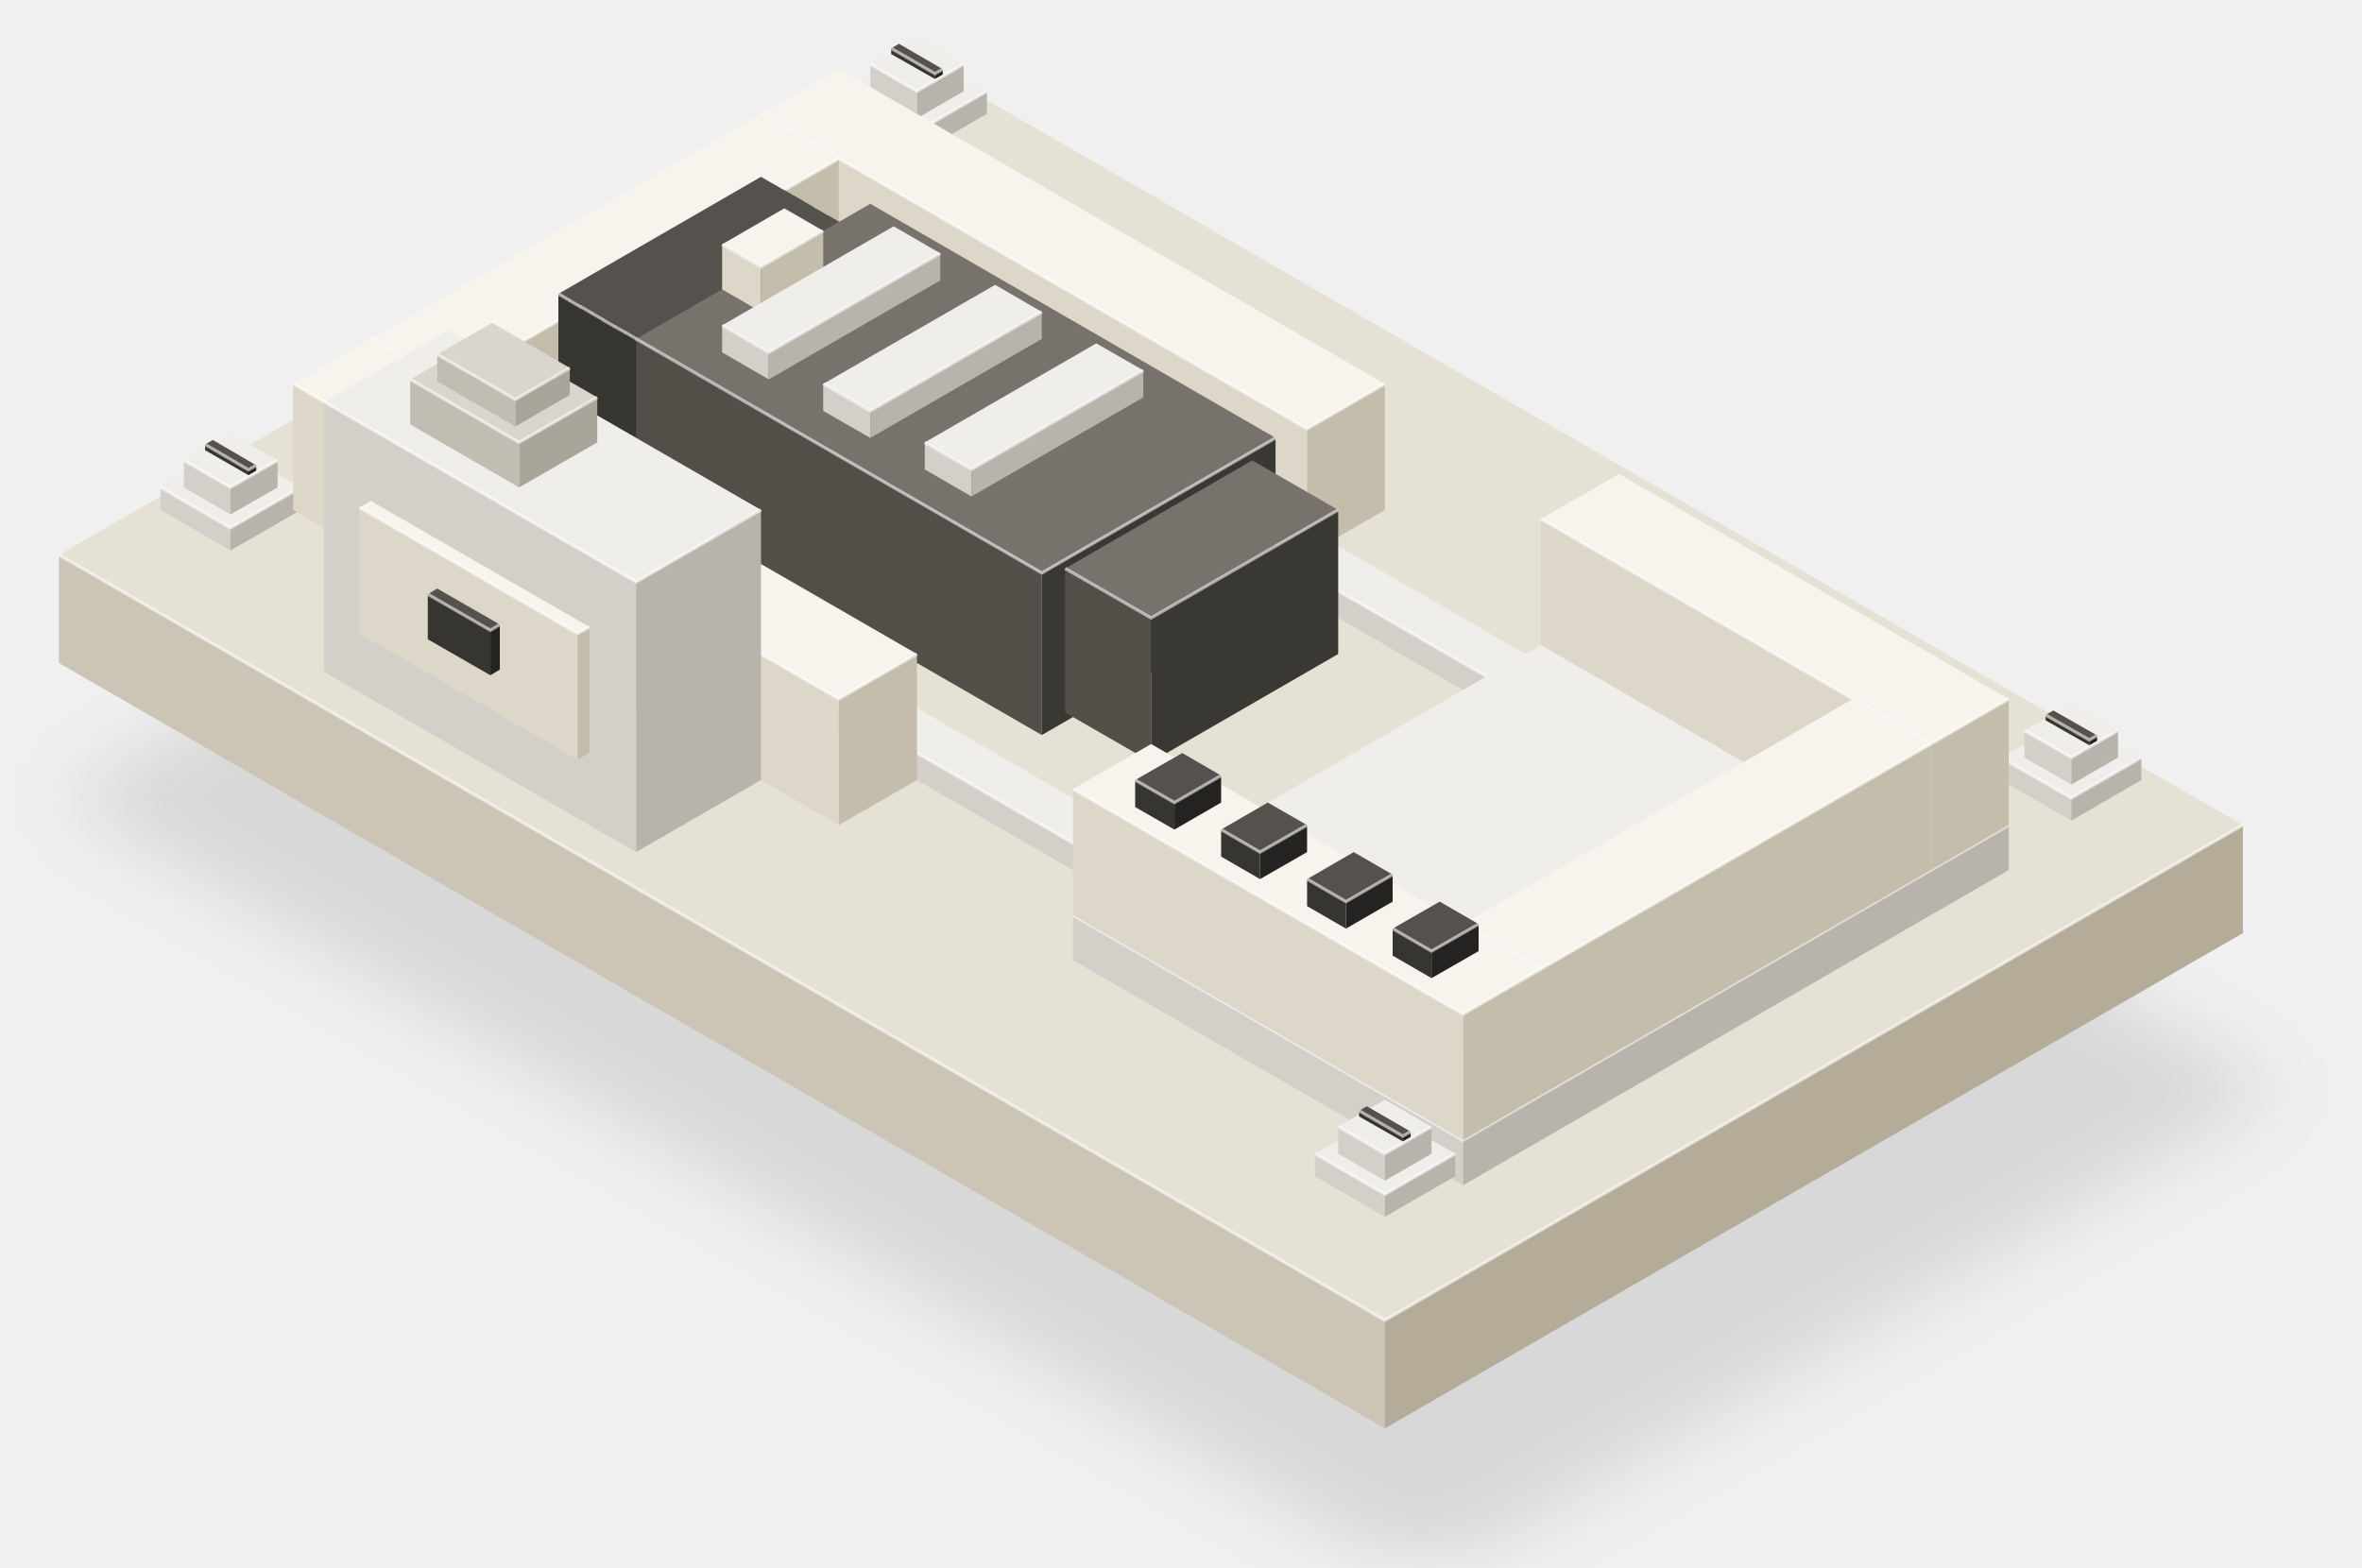
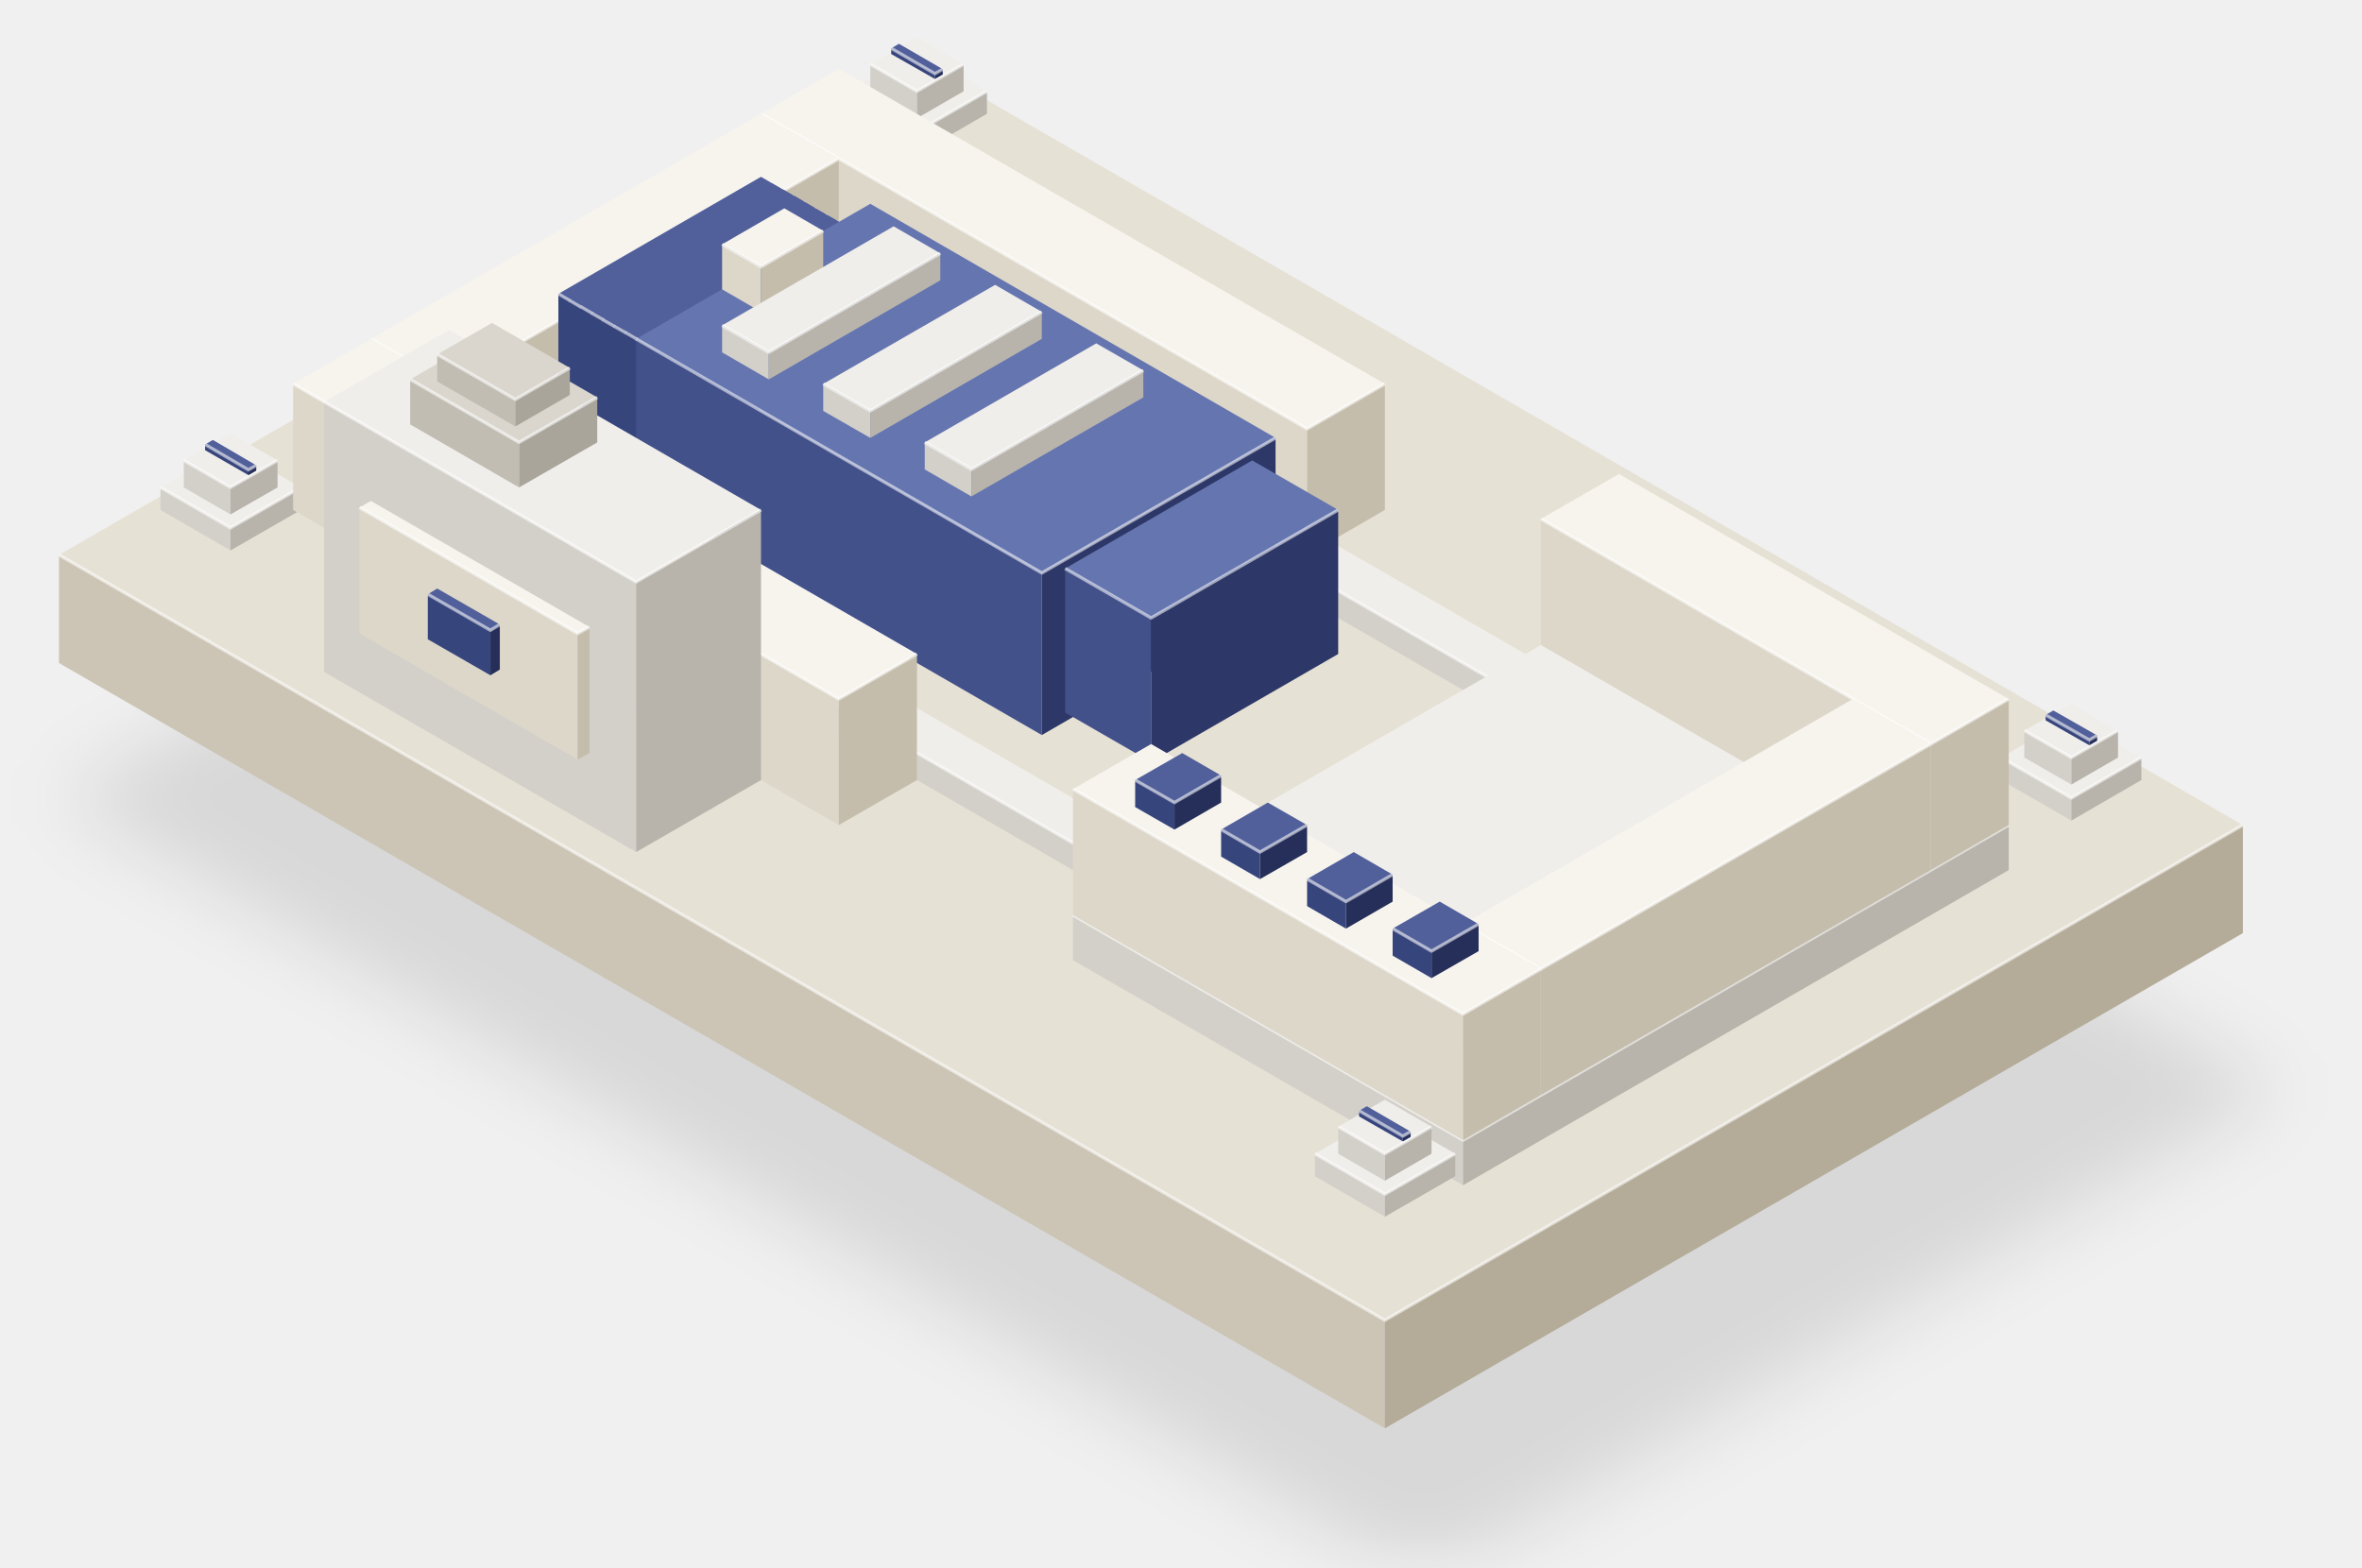
<svg xmlns="http://www.w3.org/2000/svg" viewBox="-224 -41 577 383" role="img" aria-label="An isometric latch mechanism with its bolt retracted">
  <defs>
    <filter id="blur" x="-20%" y="-20%" width="140%" height="140%">
      <feGaussianBlur stdDeviation="9" />
    </filter>
  </defs>
  <polygon fill="#1A1917" fill-opacity=".10" filter="url(#blur)" points="0.0,33.0 333.4,225.5 123.8,346.5 -209.6,154.0" />
  <g>
    <polygon class="" fill="#CCC5B5" points="-209.6,121.0 114.3,308.0 114.3,281.6 -209.6,94.6" />
    <polygon class="" fill="#B4AC99" points="323.9,187.0 114.3,308.0 114.3,281.6 323.9,160.6" />
    <polygon class="" fill="#E6E1D5" points="0.0,-26.4 323.9,160.6 114.3,281.6 -209.6,94.6" />
    <polyline fill="none" stroke="#fff" stroke-opacity=".55" stroke-width=".8" stroke-linejoin="round" points="-209.6,94.6 114.3,281.6 323.9,160.6" />
  </g>
  <g>
    <polygon class="" fill="#D3D0CA" points="-17.1,-13.2 0.0,-3.3 0.0,-8.8 -17.1,-18.7" />
    <polygon class="" fill="#B8B4AC" points="17.1,-13.2 0.0,-3.3 0.0,-8.8 17.1,-18.7" />
    <polygon class="" fill="#F0EEEA" points="0.0,-28.6 17.1,-18.7 0.0,-8.8 -17.1,-18.7" />
    <polyline fill="none" stroke="#fff" stroke-opacity=".55" stroke-width=".8" stroke-linejoin="round" points="-17.1,-18.7 0.0,-8.8 17.1,-18.7" />
  </g>
  <g>
    <polygon class="" fill="#D3D0CA" points="-11.4,-18.7 0.0,-12.1 0.0,-18.7 -11.4,-25.3" />
    <polygon class="" fill="#B8B4AC" points="11.4,-18.7 0.0,-12.1 0.0,-18.7 11.4,-25.3" />
    <polygon class="" fill="#F0EEEA" points="0.0,-31.9 11.4,-25.3 0.0,-18.7 -11.4,-25.3" />
    <polyline fill="none" stroke="#fff" stroke-opacity=".55" stroke-width=".8" stroke-linejoin="round" points="-11.4,-25.3 0.0,-18.7 11.4,-25.3" />
  </g>
  <g>
-     <polygon class="" fill="#37352F" points="-6.3,-27.8 4.4,-21.7 4.4,-23.0 -6.3,-29.2" />
-     <polygon class="" fill="#242321" points="6.3,-22.8 4.4,-21.7 4.4,-23.0 6.3,-24.1" />
-     <polygon class="" fill="#55524D" points="-4.4,-30.3 6.3,-24.1 4.4,-23.0 -6.3,-29.2" />
+     <polygon class="" fill="#37457d" points="-6.3,-27.8 4.4,-21.7 4.4,-23.0 -6.3,-29.2" />
+     <polygon class="" fill="#252f5a" points="6.3,-22.8 4.4,-21.7 4.4,-23.0 6.3,-24.1" />
+     <polygon class="" fill="#51609a" points="-4.4,-30.3 6.3,-24.1 4.4,-23.0 -6.3,-29.2" />
    <polyline fill="none" stroke="#fff" stroke-opacity=".55" stroke-width=".8" stroke-linejoin="round" points="-6.3,-29.2 4.4,-23.0 6.3,-24.1" />
  </g>
  <g>
    <polygon class="" fill="#DDD7CA" points="-38.1,17.6 95.3,94.6 95.3,63.8 -38.1,-13.2" />
    <polygon class="" fill="#C5BDAC" points="114.3,83.6 95.3,94.6 95.3,63.8 114.3,52.8" />
    <polygon class="" fill="#F7F4EE" points="-19.1,-24.2 114.3,52.8 95.3,63.8 -38.1,-13.2" />
    <polyline fill="none" stroke="#fff" stroke-opacity=".55" stroke-width=".8" stroke-linejoin="round" points="-38.1,-13.2 95.3,63.8 114.3,52.8" />
  </g>
  <g>
    <polygon class="" fill="#DDD7CA" points="-133.4,72.6 -114.3,83.6 -114.3,52.8 -133.4,41.8" />
    <polygon class="" fill="#C5BDAC" points="-19.1,28.6 -114.3,83.6 -114.3,52.8 -19.1,-2.2" />
    <polygon class="" fill="#F7F4EE" points="-38.1,-13.2 -19.1,-2.2 -114.3,52.8 -133.4,41.8" />
    <polyline fill="none" stroke="#fff" stroke-opacity=".55" stroke-width=".8" stroke-linejoin="round" points="-133.4,41.8 -114.3,52.8 -19.1,-2.2" />
  </g>
  <g>
    <polygon class="" fill="#D3D0CA" points="-184.8,83.6 -167.7,93.5 -167.7,88.0 -184.8,78.1" />
    <polygon class="" fill="#B8B4AC" points="-150.5,83.6 -167.7,93.5 -167.7,88.0 -150.5,78.1" />
    <polygon class="" fill="#F0EEEA" points="-167.7,68.2 -150.5,78.1 -167.7,88.0 -184.8,78.1" />
    <polyline fill="none" stroke="#fff" stroke-opacity=".55" stroke-width=".8" stroke-linejoin="round" points="-184.8,78.1 -167.7,88.0 -150.5,78.1" />
  </g>
  <g>
    <polygon class="" fill="#D3D0CA" points="-179.1,78.1 -167.7,84.7 -167.7,78.1 -179.1,71.5" />
    <polygon class="" fill="#B8B4AC" points="-156.2,78.1 -167.7,84.7 -167.7,78.1 -156.2,71.5" />
    <polygon class="" fill="#F0EEEA" points="-167.7,64.9 -156.2,71.5 -167.7,78.1 -179.1,71.5" />
    <polyline fill="none" stroke="#fff" stroke-opacity=".55" stroke-width=".8" stroke-linejoin="round" points="-179.1,71.5 -167.7,78.1 -156.2,71.5" />
  </g>
  <g>
-     <polygon class="" fill="#37352F" points="-173.9,69.0 -163.3,75.1 -163.3,73.8 -173.9,67.6" />
-     <polygon class="" fill="#242321" points="-161.4,74.0 -163.3,75.1 -163.3,73.8 -161.4,72.7" />
-     <polygon class="" fill="#55524D" points="-172.0,66.5 -161.4,72.7 -163.3,73.8 -173.9,67.6" />
+     <polygon class="" fill="#37457d" points="-173.9,69.0 -163.3,75.1 -163.3,73.8 -173.9,67.6" />
+     <polygon class="" fill="#252f5a" points="-161.4,74.0 -163.3,75.1 -163.3,73.8 -161.4,72.7" />
+     <polygon class="" fill="#51609a" points="-172.0,66.5 -161.4,72.7 -163.3,73.8 -173.9,67.6" />
    <polyline fill="none" stroke="#fff" stroke-opacity=".55" stroke-width=".8" stroke-linejoin="round" points="-173.9,67.6 -163.3,73.8 -161.4,72.7" />
  </g>
  <g>
    <polygon class="" fill="#D3D0CA" points="-28.6,34.1 200.1,166.1 200.1,159.5 -28.6,27.5" />
    <polygon class="" fill="#B8B4AC" points="209.6,160.6 200.1,166.1 200.1,159.5 209.6,154.0" />
    <polygon class="" fill="#F0EEEA" points="-19.1,22.0 209.6,154.0 200.1,159.5 -28.6,27.5" />
    <polyline fill="none" stroke="#fff" stroke-opacity=".55" stroke-width=".8" stroke-linejoin="round" points="-28.6,27.5 200.1,159.5 209.6,154.0" />
  </g>
  <g data-move="coil" data-f="0.000" transform="translate(0.00 0.00)">
-     <polygon class="" fill="#37352F" points="-87.6,59.4 -82.3,62.5 -82.3,33.9 -87.6,30.8" />
-     <polygon class="" fill="#242321" points="-32.8,33.9 -82.3,62.5 -82.3,33.9 -32.8,5.3" />
-     <polygon class="" fill="#55524D" points="-38.1,2.2 -32.8,5.3 -82.3,33.9 -87.6,30.8" />
+     <polygon class="" fill="#37457d" points="-87.6,59.4 -82.3,62.5 -82.3,33.9 -87.6,30.8" />
+     <polygon class="" fill="#252f5a" points="-32.8,33.9 -82.3,62.5 -82.3,33.9 -32.8,5.3" />
+     <polygon class="" fill="#51609a" points="-38.1,2.2 -32.8,5.3 -82.3,33.9 -87.6,30.8" />
    <polyline fill="none" stroke="#fff" stroke-opacity=".55" stroke-width=".8" stroke-linejoin="round" points="-87.6,30.8 -82.3,33.9 -32.8,5.3" />
  </g>
  <g data-move="coil" data-f="0.143" transform="translate(0.00 0.00)">
-     <polygon class="" fill="#37352F" points="-84.9,61.0 -79.6,64.1 -79.6,35.5 -84.9,32.4" />
-     <polygon class="" fill="#242321" points="-30.0,35.5 -79.6,64.1 -79.6,35.5 -30.0,6.9" />
-     <polygon class="" fill="#55524D" points="-35.4,3.8 -30.0,6.9 -79.6,35.5 -84.9,32.4" />
+     <polygon class="" fill="#37457d" points="-84.9,61.0 -79.6,64.1 -79.6,35.5 -84.9,32.4" />
+     <polygon class="" fill="#252f5a" points="-30.0,35.5 -79.6,64.1 -79.6,35.5 -30.0,6.9" />
+     <polygon class="" fill="#51609a" points="-35.4,3.8 -30.0,6.9 -79.6,35.5 -84.9,32.4" />
    <polyline fill="none" stroke="#fff" stroke-opacity=".55" stroke-width=".8" stroke-linejoin="round" points="-84.9,32.4 -79.6,35.5 -30.0,6.9" />
  </g>
  <g data-move="coil" data-f="0.286" transform="translate(0.00 0.00)">
-     <polygon class="" fill="#37352F" points="-82.2,62.5 -76.9,65.6 -76.9,37.0 -82.2,33.9" />
-     <polygon class="" fill="#242321" points="-27.3,37.0 -76.9,65.6 -76.9,37.0 -27.3,8.4" />
-     <polygon class="" fill="#55524D" points="-32.7,5.3 -27.3,8.4 -76.9,37.0 -82.2,33.9" />
+     <polygon class="" fill="#37457d" points="-82.2,62.5 -76.9,65.6 -76.9,37.0 -82.2,33.9" />
+     <polygon class="" fill="#252f5a" points="-27.3,37.0 -76.9,65.6 -76.9,37.0 -27.3,8.4" />
+     <polygon class="" fill="#51609a" points="-32.7,5.3 -27.3,8.4 -76.9,37.0 -82.2,33.9" />
    <polyline fill="none" stroke="#fff" stroke-opacity=".55" stroke-width=".8" stroke-linejoin="round" points="-82.2,33.9 -76.9,37.0 -27.3,8.4" />
  </g>
  <g data-move="coil" data-f="0.429" transform="translate(0.00 0.00)">
-     <polygon class="" fill="#37352F" points="-79.5,64.1 -74.1,67.2 -74.1,38.6 -79.5,35.5" />
-     <polygon class="" fill="#242321" points="-24.6,38.6 -74.1,67.2 -74.1,38.6 -24.6,10.0" />
-     <polygon class="" fill="#55524D" points="-29.9,6.9 -24.6,10.0 -74.1,38.6 -79.5,35.5" />
+     <polygon class="" fill="#37457d" points="-79.5,64.1 -74.1,67.2 -74.1,38.6 -79.5,35.5" />
+     <polygon class="" fill="#252f5a" points="-24.6,38.6 -74.1,67.2 -74.1,38.6 -24.6,10.0" />
+     <polygon class="" fill="#51609a" points="-29.9,6.9 -24.6,10.0 -74.1,38.6 -79.5,35.5" />
    <polyline fill="none" stroke="#fff" stroke-opacity=".55" stroke-width=".8" stroke-linejoin="round" points="-79.5,35.5 -74.1,38.6 -24.6,10.0" />
  </g>
  <g data-move="coil" data-f="0.571" transform="translate(0.00 0.00)">
-     <polygon class="" fill="#37352F" points="-76.8,65.7 -71.4,68.8 -71.4,40.2 -76.8,37.1" />
-     <polygon class="" fill="#242321" points="-21.9,40.2 -71.4,68.8 -71.4,40.2 -21.9,11.6" />
-     <polygon class="" fill="#55524D" points="-27.2,8.5 -21.9,11.6 -71.4,40.2 -76.8,37.1" />
+     <polygon class="" fill="#37457d" points="-76.8,65.7 -71.4,68.8 -71.4,40.2 -76.8,37.1" />
+     <polygon class="" fill="#252f5a" points="-21.9,40.2 -71.4,68.8 -71.4,40.2 -21.9,11.6" />
+     <polygon class="" fill="#51609a" points="-27.2,8.5 -21.9,11.6 -71.4,40.2 -76.8,37.1" />
    <polyline fill="none" stroke="#fff" stroke-opacity=".55" stroke-width=".8" stroke-linejoin="round" points="-76.8,37.1 -71.4,40.2 -21.9,11.6" />
  </g>
  <g data-move="coil" data-f="0.714" transform="translate(0.00 0.00)">
-     <polygon class="" fill="#37352F" points="-74.0,67.3 -68.7,70.3 -68.7,41.7 -74.0,38.7" />
-     <polygon class="" fill="#242321" points="-19.2,41.7 -68.7,70.3 -68.7,41.7 -19.2,13.1" />
-     <polygon class="" fill="#55524D" points="-24.5,10.1 -19.2,13.1 -68.7,41.7 -74.0,38.7" />
+     <polygon class="" fill="#37457d" points="-74.0,67.3 -68.7,70.3 -68.7,41.7 -74.0,38.7" />
+     <polygon class="" fill="#252f5a" points="-19.2,41.7 -68.7,70.3 -68.7,41.7 -19.2,13.1" />
+     <polygon class="" fill="#51609a" points="-24.5,10.1 -19.2,13.1 -68.7,41.7 -74.0,38.7" />
    <polyline fill="none" stroke="#fff" stroke-opacity=".55" stroke-width=".8" stroke-linejoin="round" points="-74.0,38.7 -68.7,41.7 -19.2,13.1" />
  </g>
  <g data-move="coil" data-f="0.857" transform="translate(0.00 0.00)">
-     <polygon class="" fill="#37352F" points="-71.3,68.8 -66.0,71.9 -66.0,43.3 -71.3,40.2" />
-     <polygon class="" fill="#242321" points="-16.4,43.3 -66.0,71.9 -66.0,43.3 -16.4,14.7" />
-     <polygon class="" fill="#55524D" points="-21.8,11.6 -16.4,14.7 -66.0,43.3 -71.3,40.2" />
+     <polygon class="" fill="#37457d" points="-71.3,68.8 -66.0,71.9 -66.0,43.3 -71.3,40.2" />
+     <polygon class="" fill="#252f5a" points="-16.4,43.3 -66.0,71.9 -66.0,43.3 -16.4,14.7" />
+     <polygon class="" fill="#51609a" points="-21.8,11.6 -16.4,14.7 -66.0,43.3 -71.3,40.2" />
    <polyline fill="none" stroke="#fff" stroke-opacity=".55" stroke-width=".8" stroke-linejoin="round" points="-71.3,40.2 -66.0,43.3 -16.4,14.7" />
  </g>
  <g data-move="coil" data-f="1.000" transform="translate(0.00 0.00)">
-     <polygon class="" fill="#37352F" points="-68.6,70.4 -63.3,73.5 -63.3,44.9 -68.6,41.8" />
-     <polygon class="" fill="#242321" points="-13.7,44.9 -63.3,73.5 -63.3,44.9 -13.7,16.3" />
-     <polygon class="" fill="#55524D" points="-19.1,13.2 -13.7,16.3 -63.3,44.9 -68.6,41.8" />
+     <polygon class="" fill="#37457d" points="-68.6,70.4 -63.3,73.5 -63.3,44.9 -68.6,41.8" />
+     <polygon class="" fill="#252f5a" points="-13.7,44.9 -63.3,73.5 -63.3,44.9 -13.7,16.3" />
+     <polygon class="" fill="#51609a" points="-19.1,13.2 -13.7,16.3 -63.3,44.9 -68.6,41.8" />
    <polyline fill="none" stroke="#fff" stroke-opacity=".55" stroke-width=".8" stroke-linejoin="round" points="-68.6,41.8 -63.3,44.9 -13.7,16.3" />
  </g>
  <g data-move="bolt" transform="translate(0.00 0.00)">
-     <polygon class="" fill="#524F49" points="-68.6,81.4 30.5,138.6 30.5,99.0 -68.6,41.8" />
-     <polygon class="" fill="#3A3833" points="87.6,105.6 30.5,138.6 30.5,99.0 87.6,66.0" />
-     <polygon class="" fill="#77736C" points="-11.4,8.8 87.6,66.0 30.5,99.0 -68.6,41.8" />
+     <polygon class="" fill="#43518b" points="-68.6,81.4 30.5,138.6 30.5,99.0 -68.6,41.8" />
+     <polygon class="" fill="#2d3868" points="87.6,105.6 30.5,138.6 30.5,99.0 87.6,66.0" />
+     <polygon class="" fill="#6575b0" points="-11.4,8.8 87.6,66.0 30.5,99.0 -68.6,41.8" />
    <polyline fill="none" stroke="#fff" stroke-opacity=".55" stroke-width=".8" stroke-linejoin="round" points="-68.6,41.8 30.5,99.0 87.6,66.0" />
  </g>
  <g data-move="bolt" transform="translate(0.00 0.00)">
    <polygon class="" fill="#DDD7CA" points="-47.6,29.7 -38.1,35.2 -38.1,24.2 -47.6,18.7" />
    <polygon class="" fill="#C5BDAC" points="-22.9,26.4 -38.1,35.2 -38.1,24.2 -22.9,15.4" />
    <polygon class="" fill="#F7F4EE" points="-32.4,9.9 -22.9,15.4 -38.1,24.2 -47.6,18.7" />
    <polyline fill="none" stroke="#fff" stroke-opacity=".55" stroke-width=".8" stroke-linejoin="round" points="-47.6,18.7 -38.1,24.2 -22.9,15.4" />
  </g>
  <g data-move="bolt" transform="translate(0.00 0.00)">
    <polygon class="" fill="#D3D0CA" points="-47.6,45.1 -36.2,51.7 -36.2,45.1 -47.6,38.5" />
    <polygon class="" fill="#B8B4AC" points="5.7,27.5 -36.2,51.7 -36.2,45.1 5.7,20.9" />
    <polygon class="" fill="#F0EEEA" points="-5.7,14.3 5.7,20.9 -36.2,45.1 -47.6,38.5" />
    <polyline fill="none" stroke="#fff" stroke-opacity=".55" stroke-width=".8" stroke-linejoin="round" points="-47.6,38.5 -36.2,45.1 5.7,20.9" />
  </g>
  <g data-move="bolt" transform="translate(0.00 0.00)">
    <polygon class="" fill="#D3D0CA" points="-22.9,59.4 -11.4,66.0 -11.4,59.4 -22.9,52.8" />
    <polygon class="" fill="#B8B4AC" points="30.5,41.8 -11.4,66.0 -11.4,59.4 30.5,35.2" />
    <polygon class="" fill="#F0EEEA" points="19.1,28.6 30.5,35.2 -11.4,59.4 -22.9,52.8" />
    <polyline fill="none" stroke="#fff" stroke-opacity=".55" stroke-width=".8" stroke-linejoin="round" points="-22.9,52.8 -11.4,59.4 30.5,35.2" />
  </g>
  <g data-move="bolt" transform="translate(0.00 0.00)">
    <polygon class="" fill="#D3D0CA" points="1.9,73.7 13.3,80.3 13.3,73.7 1.9,67.1" />
    <polygon class="" fill="#B8B4AC" points="55.3,56.1 13.3,80.3 13.3,73.7 55.3,49.5" />
    <polygon class="" fill="#F0EEEA" points="43.8,42.9 55.3,49.5 13.3,73.7 1.9,67.1" />
    <polyline fill="none" stroke="#fff" stroke-opacity=".55" stroke-width=".8" stroke-linejoin="round" points="1.9,67.1 13.3,73.7 55.3,49.5" />
  </g>
  <g data-move="bolt" transform="translate(0.00 0.00)">
-     <polygon class="" fill="#524F49" points="36.2,133.1 57.2,145.2 57.2,110.0 36.2,97.9" />
-     <polygon class="" fill="#3A3833" points="102.9,118.8 57.2,145.2 57.2,110.0 102.9,83.6" />
-     <polygon class="" fill="#77736C" points="81.9,71.5 102.9,83.6 57.2,110.0 36.2,97.9" />
+     <polygon class="" fill="#43518b" points="36.2,133.1 57.2,145.2 57.2,110.0 36.2,97.9" />
+     <polygon class="" fill="#2d3868" points="102.9,118.8 57.2,145.2 57.2,110.0 102.9,83.6" />
+     <polygon class="" fill="#6575b0" points="81.9,71.5 102.9,83.6 57.2,110.0 36.2,97.9" />
    <polyline fill="none" stroke="#fff" stroke-opacity=".55" stroke-width=".8" stroke-linejoin="round" points="36.2,97.9 57.2,110.0 102.9,83.6" />
  </g>
  <g>
    <polygon class="" fill="#D3D0CA" points="-114.3,83.6 114.3,215.6 114.3,209.0 -114.3,77.0" />
    <polygon class="" fill="#B8B4AC" points="123.8,210.1 114.3,215.6 114.3,209.0 123.8,203.5" />
    <polygon class="" fill="#F0EEEA" points="-104.8,71.5 123.8,203.5 114.3,209.0 -114.3,77.0" />
    <polyline fill="none" stroke="#fff" stroke-opacity=".55" stroke-width=".8" stroke-linejoin="round" points="-114.3,77.0 114.3,209.0 123.8,203.5" />
  </g>
  <g>
    <polygon class="" fill="#DDD7CA" points="-152.4,83.6 -19.1,160.6 -19.1,129.8 -152.4,52.8" />
    <polygon class="" fill="#C5BDAC" points="0.0,149.6 -19.1,160.6 -19.1,129.8 0.0,118.8" />
    <polygon class="" fill="#F7F4EE" points="-133.4,41.8 0.0,118.8 -19.1,129.8 -152.4,52.8" />
    <polyline fill="none" stroke="#fff" stroke-opacity=".55" stroke-width=".8" stroke-linejoin="round" points="-152.4,52.8 -19.1,129.8 0.0,118.8" />
  </g>
  <g>
    <polygon class="" fill="#D3D0CA" points="264.8,149.6 282.0,159.5 282.0,154.0 264.8,144.1" />
    <polygon class="" fill="#B8B4AC" points="299.1,149.6 282.0,159.5 282.0,154.0 299.1,144.1" />
    <polygon class="" fill="#F0EEEA" points="282.0,134.2 299.1,144.1 282.0,154.0 264.8,144.1" />
    <polyline fill="none" stroke="#fff" stroke-opacity=".55" stroke-width=".8" stroke-linejoin="round" points="264.8,144.1 282.0,154.0 299.1,144.1" />
  </g>
  <g>
    <polygon class="" fill="#D3D0CA" points="-144.8,123.2 -68.6,167.2 -68.6,101.2 -144.8,57.2" />
    <polygon class="" fill="#B8B4AC" points="-38.1,149.6 -68.6,167.2 -68.6,101.2 -38.1,83.6" />
    <polygon class="" fill="#F0EEEA" points="-114.3,39.6 -38.1,83.6 -68.6,101.2 -144.8,57.2" />
    <polyline fill="none" stroke="#fff" stroke-opacity=".55" stroke-width=".8" stroke-linejoin="round" points="-144.8,57.2 -68.6,101.2 -38.1,83.6" />
  </g>
  <g>
    <polygon class="" fill="#D3D0CA" points="270.5,144.1 282.0,150.7 282.0,144.1 270.5,137.5" />
    <polygon class="" fill="#B8B4AC" points="293.4,144.1 282.0,150.7 282.0,144.1 293.4,137.5" />
    <polygon class="" fill="#F0EEEA" points="282.0,130.9 293.4,137.5 282.0,144.1 270.5,137.5" />
    <polyline fill="none" stroke="#fff" stroke-opacity=".55" stroke-width=".8" stroke-linejoin="round" points="270.5,137.5 282.0,144.1 293.4,137.5" />
  </g>
  <g>
-     <polygon class="" fill="#37352F" points="275.7,135.0 286.4,141.1 286.4,139.8 275.7,133.7" />
-     <polygon class="" fill="#242321" points="288.3,140.0 286.4,141.1 286.4,139.8 288.3,138.7" />
-     <polygon class="" fill="#55524D" points="277.6,132.6 288.3,138.7 286.4,139.8 275.7,133.7" />
+     <polygon class="" fill="#37457d" points="275.7,135.0 286.4,141.1 286.4,139.8 275.7,133.7" />
+     <polygon class="" fill="#252f5a" points="288.3,140.0 286.4,141.1 286.4,139.8 288.3,138.7" />
+     <polygon class="" fill="#51609a" points="277.6,132.6 288.3,138.7 286.4,139.8 275.7,133.7" />
    <polyline fill="none" stroke="#fff" stroke-opacity=".55" stroke-width=".8" stroke-linejoin="round" points="275.7,133.7 286.4,139.8 288.3,138.7" />
  </g>
  <g>
    <polygon class="" fill="#DDD7CA" points="-136.2,113.8 -82.9,144.6 -82.9,113.8 -136.2,83.0" />
    <polygon class="" fill="#C5BDAC" points="-80.0,143.0 -82.9,144.6 -82.9,113.8 -80.0,112.2" />
    <polygon class="" fill="#F7F4EE" points="-133.4,81.4 -80.0,112.2 -82.9,113.8 -136.2,83.0" />
    <polyline fill="none" stroke="#fff" stroke-opacity=".55" stroke-width=".8" stroke-linejoin="round" points="-136.2,83.0 -82.9,113.8 -80.0,112.2" />
  </g>
  <g>
-     <polygon class="" fill="#37352F" points="-119.5,115.2 -104.2,124.0 -104.2,113.0 -119.5,104.2" />
-     <polygon class="" fill="#242321" points="-101.9,122.6 -104.2,124.0 -104.2,113.0 -101.9,111.6" />
-     <polygon class="" fill="#55524D" points="-117.2,102.8 -101.9,111.6 -104.2,113.0 -119.5,104.2" />
+     <polygon class="" fill="#37457d" points="-119.5,115.2 -104.2,124.0 -104.2,113.0 -119.5,104.2" />
+     <polygon class="" fill="#252f5a" points="-101.9,122.6 -104.2,124.0 -104.2,113.0 -101.9,111.6" />
+     <polygon class="" fill="#51609a" points="-117.2,102.8 -101.9,111.6 -104.2,113.0 -119.5,104.2" />
    <polyline fill="none" stroke="#fff" stroke-opacity=".55" stroke-width=".8" stroke-linejoin="round" points="-119.5,104.2 -104.2,113.0 -101.9,111.6" />
  </g>
  <g>
    <polygon class="lamp-l" fill="#C1BDB3" points="-123.8,62.7 -97.2,78.1 -97.2,67.1 -123.8,51.7" />
    <polygon class="lamp-r" fill="#A9A59B" points="-78.1,67.1 -97.2,78.1 -97.2,67.1 -78.1,56.1" />
    <polygon class="lamp-t" fill="#DAD6CE" points="-104.8,40.7 -78.1,56.1 -97.2,67.1 -123.8,51.7" />
    <polyline fill="none" stroke="#fff" stroke-opacity=".55" stroke-width=".8" stroke-linejoin="round" points="-123.8,51.7 -97.2,67.1 -78.1,56.1" />
  </g>
  <g>
    <polygon class="lamp-l" fill="#C1BDB3" points="-117.2,52.2 -98.1,63.2 -98.1,56.6 -117.2,45.6" />
    <polygon class="lamp-r" fill="#A9A59B" points="-84.8,55.5 -98.1,63.2 -98.1,56.6 -84.8,48.9" />
    <polygon class="lamp-t" fill="#DAD6CE" points="-103.8,37.9 -84.8,48.9 -98.1,56.6 -117.2,45.6" />
    <polyline fill="none" stroke="#fff" stroke-opacity=".55" stroke-width=".8" stroke-linejoin="round" points="-117.2,45.6 -98.1,56.6 -84.8,48.9" />
  </g>
  <g>
    <polygon class="" fill="#D3D0CA" points="38.1,193.6 133.4,248.6 133.4,237.6 38.1,182.6" />
    <polygon class="" fill="#B8B4AC" points="266.7,171.6 133.4,248.6 133.4,237.6 266.7,160.6" />
    <polygon class="" fill="#F0EEEA" points="171.5,105.6 266.7,160.6 133.4,237.6 38.1,182.6" />
    <polyline fill="none" stroke="#fff" stroke-opacity=".55" stroke-width=".8" stroke-linejoin="round" points="38.1,182.6 133.4,237.6 266.7,160.6" />
  </g>
  <g>
    <polygon class="" fill="#DDD7CA" points="152.4,116.6 247.7,171.6 247.7,140.8 152.4,85.8" />
    <polygon class="" fill="#C5BDAC" points="266.7,160.6 247.7,171.6 247.7,140.8 266.7,129.8" />
    <polygon class="" fill="#F7F4EE" points="171.5,74.8 266.7,129.8 247.7,140.8 152.4,85.8" />
    <polyline fill="none" stroke="#fff" stroke-opacity=".55" stroke-width=".8" stroke-linejoin="round" points="152.4,85.8 247.7,140.8 266.7,129.8" />
  </g>
  <g>
    <polygon class="" fill="#DDD7CA" points="133.4,215.6 152.4,226.6 152.4,195.8 133.4,184.8" />
    <polygon class="" fill="#C5BDAC" points="247.7,171.6 152.4,226.6 152.4,195.8 247.7,140.8" />
    <polygon class="" fill="#F7F4EE" points="228.6,129.8 247.7,140.8 152.4,195.8 133.4,184.8" />
    <polyline fill="none" stroke="#fff" stroke-opacity=".55" stroke-width=".8" stroke-linejoin="round" points="133.4,184.8 152.4,195.8 247.7,140.8" />
  </g>
  <g>
    <polygon class="" fill="#D3D0CA" points="97.2,246.4 114.3,256.3 114.3,250.8 97.2,240.9" />
    <polygon class="" fill="#B8B4AC" points="131.5,246.4 114.3,256.3 114.3,250.8 131.5,240.9" />
    <polygon class="" fill="#F0EEEA" points="114.3,231.0 131.5,240.9 114.3,250.8 97.2,240.9" />
    <polyline fill="none" stroke="#fff" stroke-opacity=".55" stroke-width=".8" stroke-linejoin="round" points="97.2,240.9 114.3,250.8 131.5,240.9" />
  </g>
  <g>
    <polygon class="" fill="#DDD7CA" points="38.1,182.6 133.4,237.6 133.4,206.8 38.1,151.8" />
    <polygon class="" fill="#C5BDAC" points="152.4,226.6 133.4,237.6 133.4,206.8 152.4,195.8" />
    <polygon class="" fill="#F7F4EE" points="57.2,140.8 152.4,195.8 133.4,206.8 38.1,151.8" />
    <polyline fill="none" stroke="#fff" stroke-opacity=".55" stroke-width=".8" stroke-linejoin="round" points="38.1,151.8 133.4,206.8 152.4,195.8" />
  </g>
  <g>
-     <polygon class="" fill="#37352F" points="53.3,156.2 62.9,161.7 62.9,155.1 53.3,149.6" />
-     <polygon class="" fill="#242321" points="74.3,155.1 62.9,161.7 62.9,155.1 74.3,148.5" />
-     <polygon class="" fill="#55524D" points="64.8,143.0 74.3,148.5 62.9,155.1 53.3,149.6" />
+     <polygon class="" fill="#37457d" points="53.3,156.2 62.9,161.7 62.9,155.1 53.3,149.6" />
+     <polygon class="" fill="#252f5a" points="74.3,155.1 62.9,161.7 62.9,155.1 74.3,148.5" />
+     <polygon class="" fill="#51609a" points="64.8,143.0 74.3,148.5 62.9,155.1 53.3,149.6" />
    <polyline fill="none" stroke="#fff" stroke-opacity=".55" stroke-width=".8" stroke-linejoin="round" points="53.3,149.6 62.9,155.1 74.3,148.5" />
  </g>
  <g>
-     <polygon class="" fill="#37352F" points="74.3,168.3 83.8,173.8 83.8,167.2 74.3,161.7" />
-     <polygon class="" fill="#242321" points="95.3,167.2 83.8,173.8 83.8,167.2 95.3,160.6" />
-     <polygon class="" fill="#55524D" points="85.7,155.1 95.3,160.6 83.8,167.2 74.3,161.7" />
+     <polygon class="" fill="#37457d" points="74.3,168.3 83.8,173.8 83.8,167.2 74.3,161.7" />
+     <polygon class="" fill="#252f5a" points="95.3,167.2 83.8,173.8 83.8,167.2 95.3,160.6" />
+     <polygon class="" fill="#51609a" points="85.7,155.1 95.3,160.6 83.8,167.2 74.3,161.7" />
    <polyline fill="none" stroke="#fff" stroke-opacity=".55" stroke-width=".8" stroke-linejoin="round" points="74.3,161.7 83.8,167.2 95.3,160.6" />
  </g>
  <g>
-     <polygon class="" fill="#37352F" points="95.3,180.4 104.8,185.9 104.8,179.3 95.3,173.8" />
-     <polygon class="" fill="#242321" points="116.2,179.3 104.8,185.9 104.8,179.3 116.2,172.7" />
-     <polygon class="" fill="#55524D" points="106.7,167.2 116.2,172.7 104.8,179.3 95.3,173.8" />
+     <polygon class="" fill="#37457d" points="95.3,180.4 104.8,185.9 104.8,179.3 95.3,173.8" />
+     <polygon class="" fill="#252f5a" points="116.2,179.3 104.8,185.9 104.8,179.3 116.2,172.7" />
+     <polygon class="" fill="#51609a" points="106.7,167.2 116.2,172.7 104.8,179.3 95.3,173.8" />
    <polyline fill="none" stroke="#fff" stroke-opacity=".55" stroke-width=".8" stroke-linejoin="round" points="95.3,173.8 104.8,179.3 116.2,172.7" />
  </g>
  <g>
    <polygon class="" fill="#D3D0CA" points="102.9,240.9 114.3,247.5 114.3,240.9 102.9,234.3" />
    <polygon class="" fill="#B8B4AC" points="125.7,240.9 114.3,247.5 114.3,240.9 125.7,234.3" />
    <polygon class="" fill="#F0EEEA" points="114.3,227.7 125.7,234.3 114.3,240.9 102.9,234.3" />
    <polyline fill="none" stroke="#fff" stroke-opacity=".55" stroke-width=".8" stroke-linejoin="round" points="102.9,234.3 114.3,240.9 125.7,234.3" />
  </g>
  <g>
-     <polygon class="" fill="#37352F" points="108.0,231.8 118.7,237.9 118.7,236.6 108.0,230.4" />
-     <polygon class="" fill="#242321" points="120.6,236.8 118.7,237.9 118.7,236.6 120.6,235.5" />
-     <polygon class="" fill="#55524D" points="109.9,229.3 120.6,235.5 118.7,236.6 108.0,230.4" />
+     <polygon class="" fill="#37457d" points="108.0,231.8 118.7,237.9 118.7,236.6 108.0,230.4" />
+     <polygon class="" fill="#252f5a" points="120.6,236.8 118.7,237.9 118.7,236.6 120.6,235.5" />
+     <polygon class="" fill="#51609a" points="109.9,229.3 120.6,235.5 118.7,236.6 108.0,230.4" />
    <polyline fill="none" stroke="#fff" stroke-opacity=".55" stroke-width=".8" stroke-linejoin="round" points="108.0,230.4 118.7,236.6 120.6,235.5" />
  </g>
  <g>
-     <polygon class="" fill="#37352F" points="116.2,192.5 125.7,198.0 125.7,191.4 116.2,185.9" />
-     <polygon class="" fill="#242321" points="137.2,191.4 125.7,198.0 125.7,191.4 137.2,184.8" />
-     <polygon class="" fill="#55524D" points="127.7,179.3 137.2,184.8 125.7,191.4 116.2,185.9" />
+     <polygon class="" fill="#37457d" points="116.2,192.5 125.7,198.0 125.7,191.4 116.2,185.9" />
+     <polygon class="" fill="#252f5a" points="137.2,191.4 125.7,198.0 125.7,191.4 137.2,184.8" />
+     <polygon class="" fill="#51609a" points="127.7,179.3 137.2,184.8 125.7,191.4 116.2,185.9" />
    <polyline fill="none" stroke="#fff" stroke-opacity=".55" stroke-width=".8" stroke-linejoin="round" points="116.2,185.9 125.7,191.4 137.2,184.8" />
  </g>
</svg>
